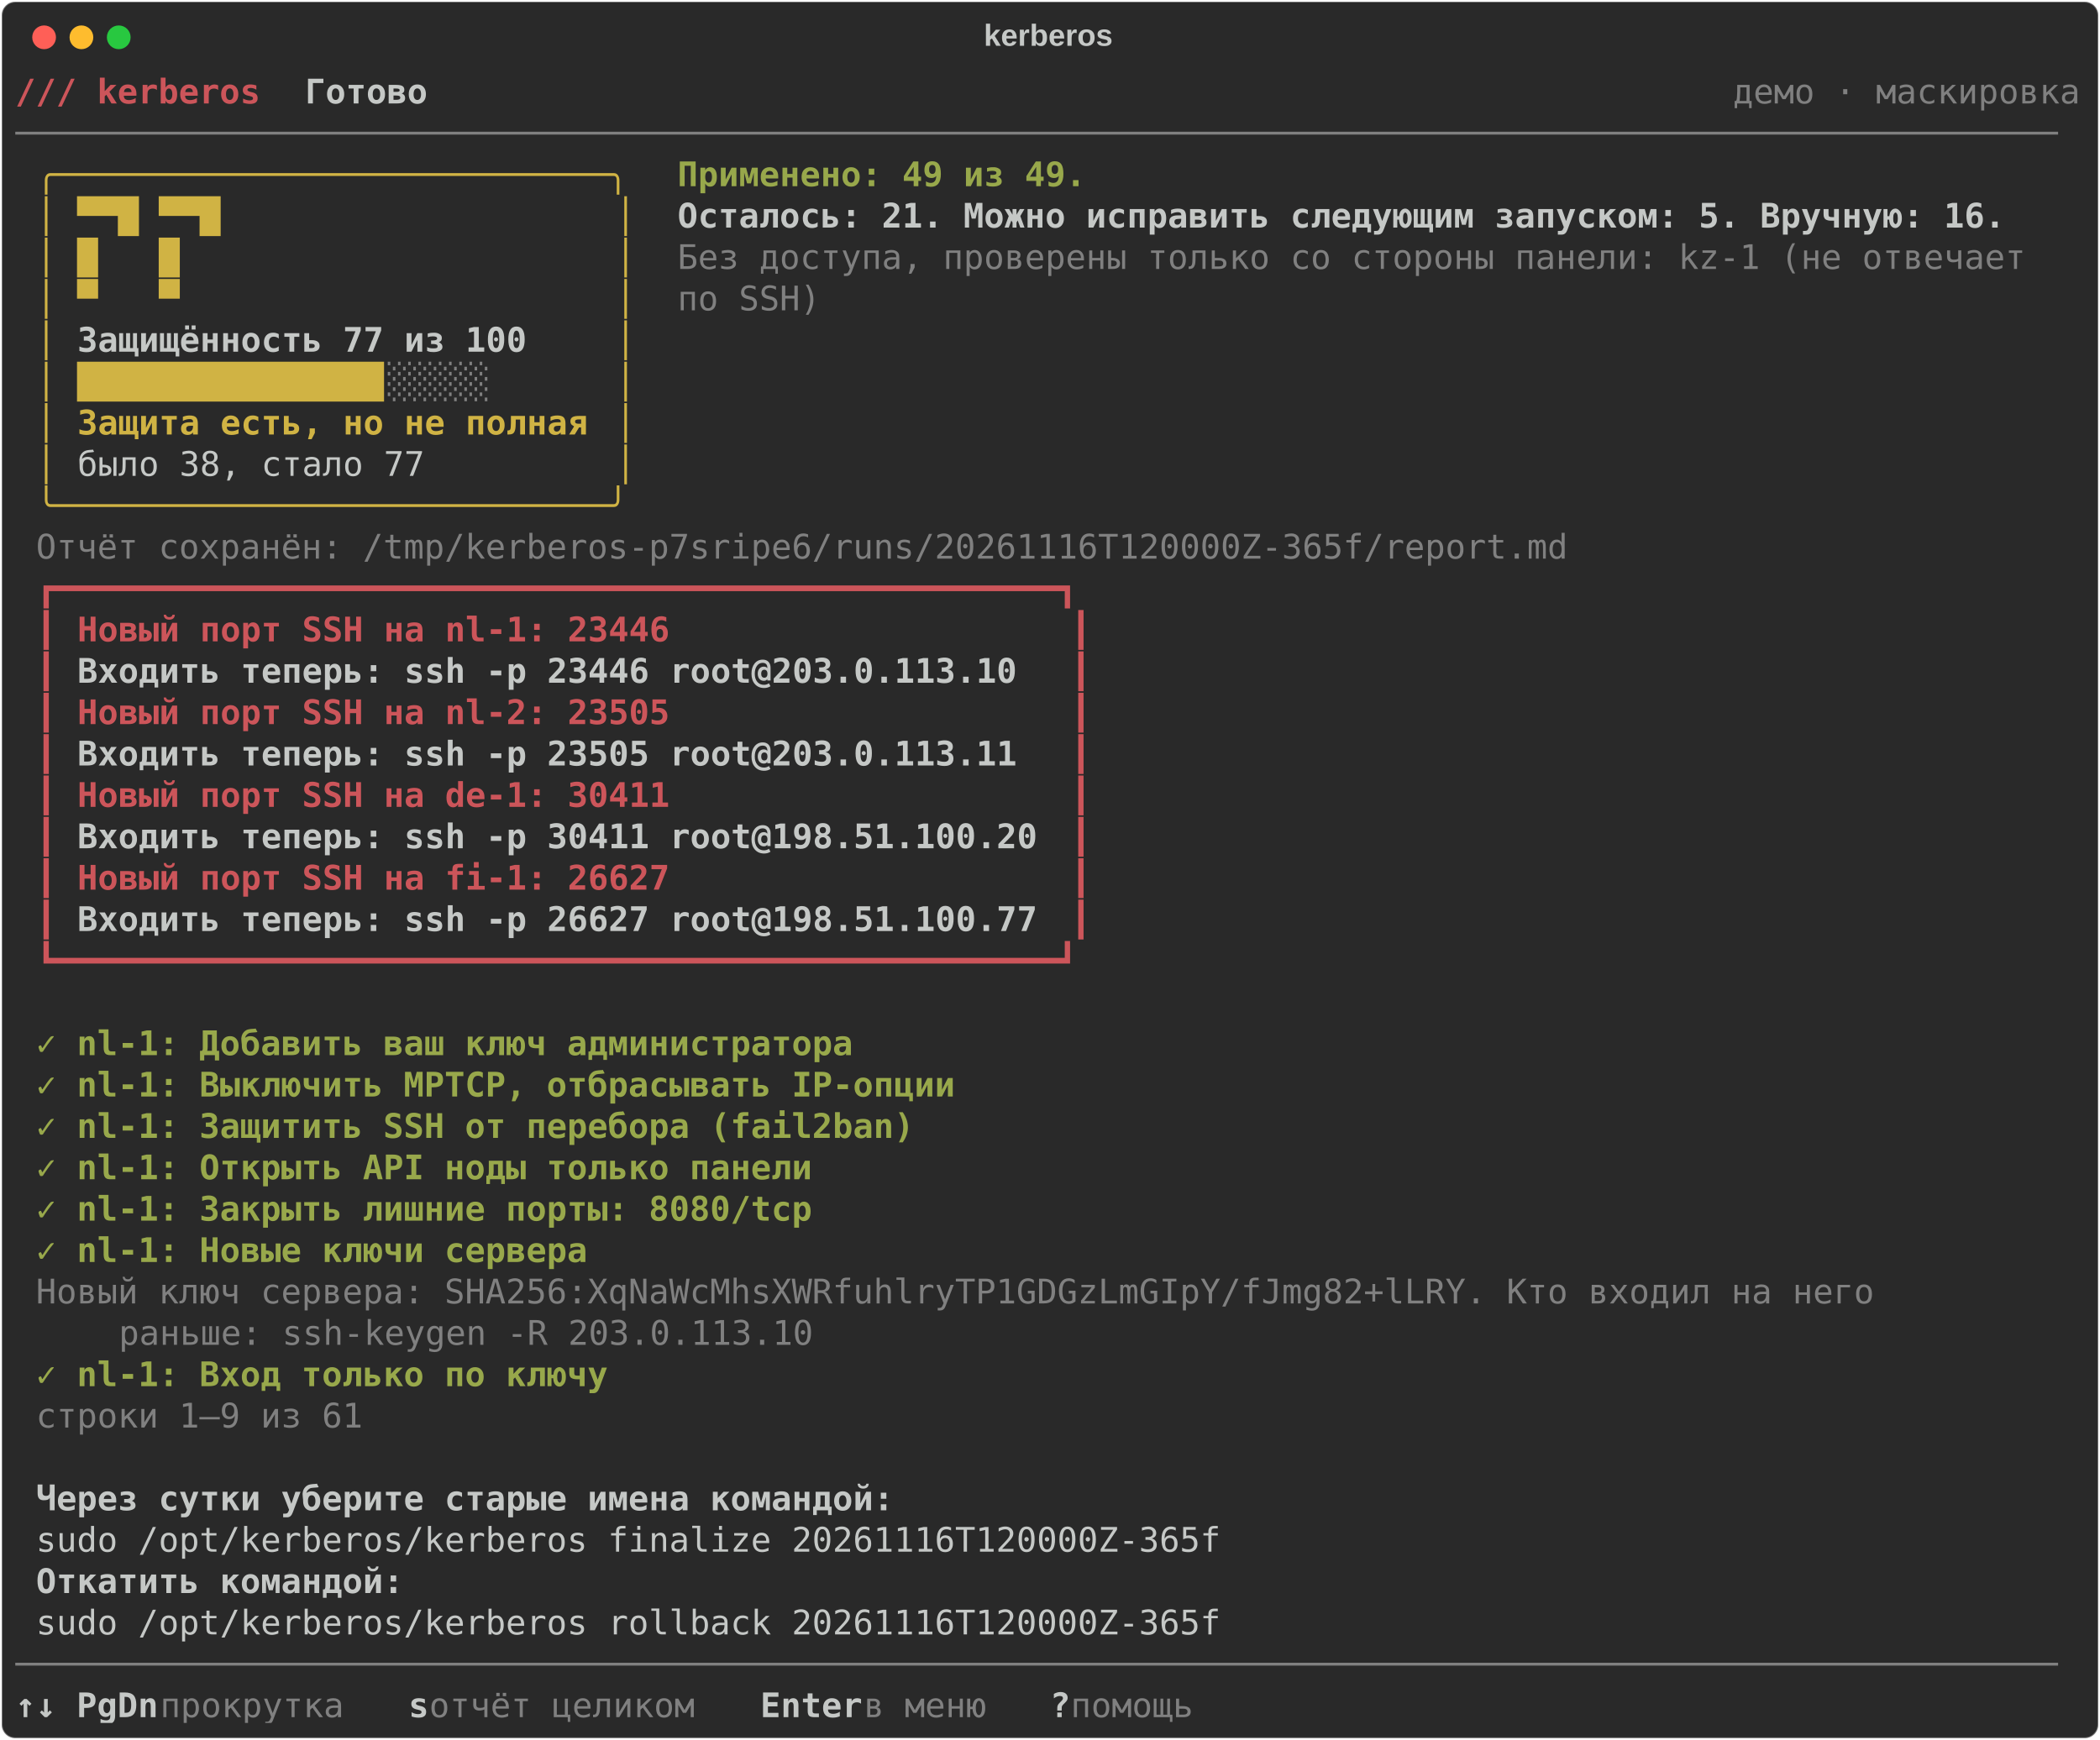
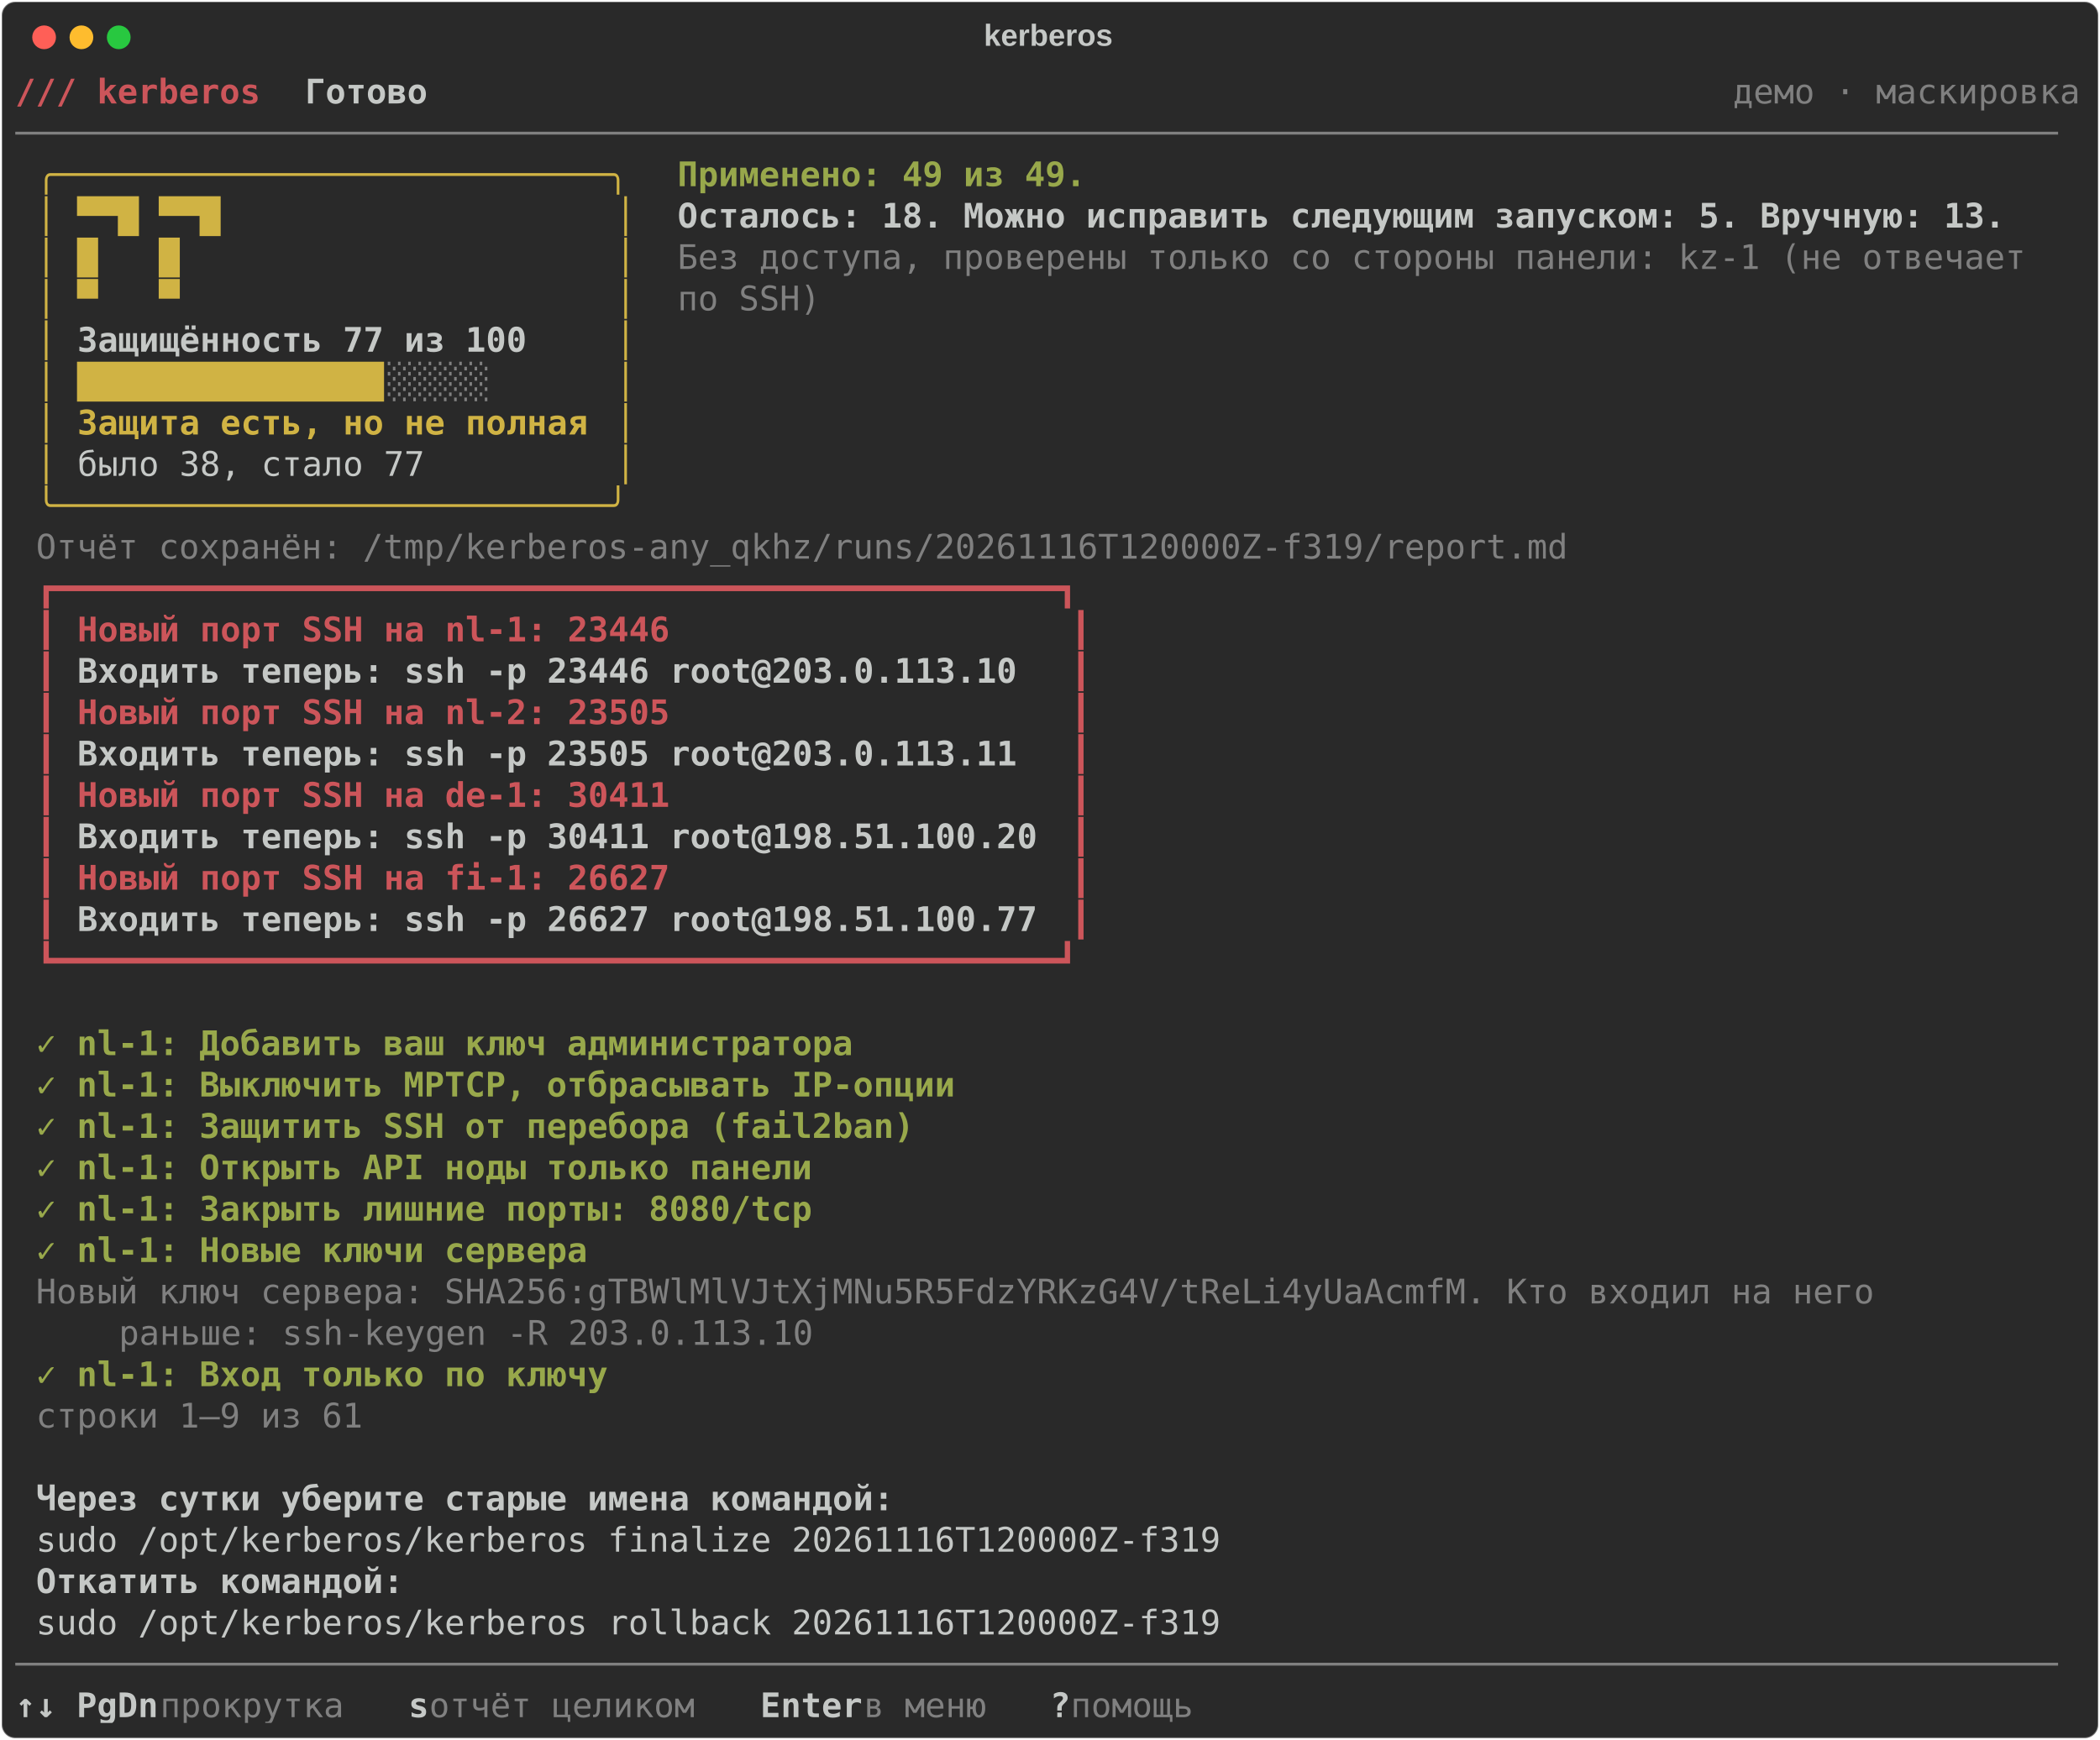
<svg xmlns="http://www.w3.org/2000/svg" class="rich-terminal" viewBox="0 0 1238 1026.0">
  <style>

    @font-face {
        font-family: "Fira Code";
        src: local("FiraCode-Regular"),
                url("https://cdnjs.cloudflare.com/ajax/libs/firacode/6.2.0/woff2/FiraCode-Regular.woff2") format("woff2"),
                url("https://cdnjs.cloudflare.com/ajax/libs/firacode/6.2.0/woff/FiraCode-Regular.woff") format("woff");
        font-style: normal;
        font-weight: 400;
    }
    @font-face {
        font-family: "Fira Code";
        src: local("FiraCode-Bold"),
                url("https://cdnjs.cloudflare.com/ajax/libs/firacode/6.2.0/woff2/FiraCode-Bold.woff2") format("woff2"),
                url("https://cdnjs.cloudflare.com/ajax/libs/firacode/6.2.0/woff/FiraCode-Bold.woff") format("woff");
        font-style: bold;
        font-weight: 700;
    }

-     .terminal-3460632106-matrix {
+     .terminal-2083262066-matrix {
        font-family: Fira Code, monospace;
        font-size: 20px;
        line-height: 24.4px;
        font-variant-east-asian: full-width;
    }

-     .terminal-3460632106-title {
+     .terminal-2083262066-title {
        font-size: 18px;
        font-weight: bold;
        font-family: arial;
    }

-     .terminal-3460632106-r1 { fill: #cc555a;font-weight: bold }
- .terminal-3460632106-r2 { fill: #c5c8c6 }
- .terminal-3460632106-r3 { fill: #c5c8c6;font-weight: bold }
- .terminal-3460632106-r4 { fill: #808080 }
- .terminal-3460632106-r5 { fill: #d0b344;font-weight: bold }
- .terminal-3460632106-r6 { fill: #98a84b;font-weight: bold }
- .terminal-3460632106-r7 { fill: #808080;font-weight: bold }
+     .terminal-2083262066-r1 { fill: #cc555a;font-weight: bold }
+ .terminal-2083262066-r2 { fill: #c5c8c6 }
+ .terminal-2083262066-r3 { fill: #c5c8c6;font-weight: bold }
+ .terminal-2083262066-r4 { fill: #808080 }
+ .terminal-2083262066-r5 { fill: #d0b344;font-weight: bold }
+ .terminal-2083262066-r6 { fill: #98a84b;font-weight: bold }
+ .terminal-2083262066-r7 { fill: #808080;font-weight: bold }
    </style>
  <defs>
-     <clipPath id="terminal-3460632106-clip-terminal">
+     <clipPath id="terminal-2083262066-clip-terminal">
      <rect x="0" y="0" width="1219.0" height="975.0" />
    </clipPath>
-     <clipPath id="terminal-3460632106-line-0">
+     <clipPath id="terminal-2083262066-line-0">
      <rect x="0" y="1.5" width="1220" height="24.65" />
    </clipPath>
-     <clipPath id="terminal-3460632106-line-1">
+     <clipPath id="terminal-2083262066-line-1">
      <rect x="0" y="25.9" width="1220" height="24.65" />
    </clipPath>
-     <clipPath id="terminal-3460632106-line-2">
+     <clipPath id="terminal-2083262066-line-2">
      <rect x="0" y="50.3" width="1220" height="24.65" />
    </clipPath>
-     <clipPath id="terminal-3460632106-line-3">
+     <clipPath id="terminal-2083262066-line-3">
      <rect x="0" y="74.7" width="1220" height="24.65" />
    </clipPath>
-     <clipPath id="terminal-3460632106-line-4">
+     <clipPath id="terminal-2083262066-line-4">
      <rect x="0" y="99.1" width="1220" height="24.65" />
    </clipPath>
-     <clipPath id="terminal-3460632106-line-5">
+     <clipPath id="terminal-2083262066-line-5">
      <rect x="0" y="123.5" width="1220" height="24.65" />
    </clipPath>
-     <clipPath id="terminal-3460632106-line-6">
+     <clipPath id="terminal-2083262066-line-6">
      <rect x="0" y="147.9" width="1220" height="24.65" />
    </clipPath>
-     <clipPath id="terminal-3460632106-line-7">
+     <clipPath id="terminal-2083262066-line-7">
      <rect x="0" y="172.3" width="1220" height="24.65" />
    </clipPath>
-     <clipPath id="terminal-3460632106-line-8">
+     <clipPath id="terminal-2083262066-line-8">
      <rect x="0" y="196.7" width="1220" height="24.65" />
    </clipPath>
-     <clipPath id="terminal-3460632106-line-9">
+     <clipPath id="terminal-2083262066-line-9">
      <rect x="0" y="221.1" width="1220" height="24.65" />
    </clipPath>
-     <clipPath id="terminal-3460632106-line-10">
+     <clipPath id="terminal-2083262066-line-10">
      <rect x="0" y="245.5" width="1220" height="24.65" />
    </clipPath>
-     <clipPath id="terminal-3460632106-line-11">
+     <clipPath id="terminal-2083262066-line-11">
      <rect x="0" y="269.9" width="1220" height="24.65" />
    </clipPath>
-     <clipPath id="terminal-3460632106-line-12">
+     <clipPath id="terminal-2083262066-line-12">
      <rect x="0" y="294.3" width="1220" height="24.65" />
    </clipPath>
-     <clipPath id="terminal-3460632106-line-13">
+     <clipPath id="terminal-2083262066-line-13">
      <rect x="0" y="318.7" width="1220" height="24.65" />
    </clipPath>
-     <clipPath id="terminal-3460632106-line-14">
+     <clipPath id="terminal-2083262066-line-14">
      <rect x="0" y="343.1" width="1220" height="24.65" />
    </clipPath>
-     <clipPath id="terminal-3460632106-line-15">
+     <clipPath id="terminal-2083262066-line-15">
      <rect x="0" y="367.5" width="1220" height="24.65" />
    </clipPath>
-     <clipPath id="terminal-3460632106-line-16">
+     <clipPath id="terminal-2083262066-line-16">
      <rect x="0" y="391.9" width="1220" height="24.65" />
    </clipPath>
-     <clipPath id="terminal-3460632106-line-17">
+     <clipPath id="terminal-2083262066-line-17">
      <rect x="0" y="416.3" width="1220" height="24.65" />
    </clipPath>
-     <clipPath id="terminal-3460632106-line-18">
+     <clipPath id="terminal-2083262066-line-18">
      <rect x="0" y="440.7" width="1220" height="24.65" />
    </clipPath>
-     <clipPath id="terminal-3460632106-line-19">
+     <clipPath id="terminal-2083262066-line-19">
      <rect x="0" y="465.1" width="1220" height="24.65" />
    </clipPath>
-     <clipPath id="terminal-3460632106-line-20">
+     <clipPath id="terminal-2083262066-line-20">
      <rect x="0" y="489.5" width="1220" height="24.65" />
    </clipPath>
-     <clipPath id="terminal-3460632106-line-21">
+     <clipPath id="terminal-2083262066-line-21">
      <rect x="0" y="513.9" width="1220" height="24.65" />
    </clipPath>
-     <clipPath id="terminal-3460632106-line-22">
+     <clipPath id="terminal-2083262066-line-22">
      <rect x="0" y="538.3" width="1220" height="24.65" />
    </clipPath>
-     <clipPath id="terminal-3460632106-line-23">
+     <clipPath id="terminal-2083262066-line-23">
      <rect x="0" y="562.7" width="1220" height="24.65" />
    </clipPath>
-     <clipPath id="terminal-3460632106-line-24">
+     <clipPath id="terminal-2083262066-line-24">
      <rect x="0" y="587.1" width="1220" height="24.65" />
    </clipPath>
-     <clipPath id="terminal-3460632106-line-25">
+     <clipPath id="terminal-2083262066-line-25">
      <rect x="0" y="611.5" width="1220" height="24.65" />
    </clipPath>
-     <clipPath id="terminal-3460632106-line-26">
+     <clipPath id="terminal-2083262066-line-26">
      <rect x="0" y="635.9" width="1220" height="24.65" />
    </clipPath>
-     <clipPath id="terminal-3460632106-line-27">
+     <clipPath id="terminal-2083262066-line-27">
      <rect x="0" y="660.3" width="1220" height="24.65" />
    </clipPath>
-     <clipPath id="terminal-3460632106-line-28">
+     <clipPath id="terminal-2083262066-line-28">
      <rect x="0" y="684.7" width="1220" height="24.65" />
    </clipPath>
-     <clipPath id="terminal-3460632106-line-29">
+     <clipPath id="terminal-2083262066-line-29">
      <rect x="0" y="709.1" width="1220" height="24.65" />
    </clipPath>
-     <clipPath id="terminal-3460632106-line-30">
+     <clipPath id="terminal-2083262066-line-30">
      <rect x="0" y="733.5" width="1220" height="24.65" />
    </clipPath>
-     <clipPath id="terminal-3460632106-line-31">
+     <clipPath id="terminal-2083262066-line-31">
      <rect x="0" y="757.9" width="1220" height="24.65" />
    </clipPath>
-     <clipPath id="terminal-3460632106-line-32">
+     <clipPath id="terminal-2083262066-line-32">
      <rect x="0" y="782.3" width="1220" height="24.65" />
    </clipPath>
-     <clipPath id="terminal-3460632106-line-33">
+     <clipPath id="terminal-2083262066-line-33">
      <rect x="0" y="806.7" width="1220" height="24.65" />
    </clipPath>
-     <clipPath id="terminal-3460632106-line-34">
+     <clipPath id="terminal-2083262066-line-34">
      <rect x="0" y="831.1" width="1220" height="24.65" />
    </clipPath>
-     <clipPath id="terminal-3460632106-line-35">
+     <clipPath id="terminal-2083262066-line-35">
      <rect x="0" y="855.5" width="1220" height="24.65" />
    </clipPath>
-     <clipPath id="terminal-3460632106-line-36">
+     <clipPath id="terminal-2083262066-line-36">
      <rect x="0" y="879.9" width="1220" height="24.65" />
    </clipPath>
-     <clipPath id="terminal-3460632106-line-37">
+     <clipPath id="terminal-2083262066-line-37">
      <rect x="0" y="904.3" width="1220" height="24.65" />
    </clipPath>
-     <clipPath id="terminal-3460632106-line-38">
+     <clipPath id="terminal-2083262066-line-38">
      <rect x="0" y="928.7" width="1220" height="24.65" />
    </clipPath>
  </defs>
  <rect fill="#292929" stroke="rgba(255,255,255,0.35)" stroke-width="1" x="1" y="1" width="1236" height="1024" rx="8" />
-   <text class="terminal-3460632106-title" fill="#c5c8c6" text-anchor="middle" x="618" y="27">kerberos</text>
+   <text class="terminal-2083262066-title" fill="#c5c8c6" text-anchor="middle" x="618" y="27">kerberos</text>
  <g transform="translate(26,22)">
    <circle cx="0" cy="0" r="7" fill="#ff5f57" />
    <circle cx="22" cy="0" r="7" fill="#febc2e" />
    <circle cx="44" cy="0" r="7" fill="#28c840" />
  </g>
-   <g transform="translate(9, 41)" clip-path="url(#terminal-3460632106-clip-terminal)">
-     <g class="terminal-3460632106-matrix">
-       <text class="terminal-3460632106-r1" x="0" y="20" textLength="146.4" clip-path="url(#terminal-3460632106-line-0)">/// kerberos</text>
-       <text class="terminal-3460632106-r3" x="170.8" y="20" textLength="73.2" clip-path="url(#terminal-3460632106-line-0)">Готово</text>
-       <text class="terminal-3460632106-r4" x="1012.6" y="20" textLength="207.4" clip-path="url(#terminal-3460632106-line-0)">демо · маскировка</text>
-       <text class="terminal-3460632106-r2" x="1220" y="20" textLength="12.2" clip-path="url(#terminal-3460632106-line-0)">
- </text>
-       <text class="terminal-3460632106-r4" x="0" y="44.4" textLength="1220" clip-path="url(#terminal-3460632106-line-1)">────────────────────────────────────────────────────────────────────────────────────────────────────</text>
-       <text class="terminal-3460632106-r2" x="1220" y="44.4" textLength="12.2" clip-path="url(#terminal-3460632106-line-1)">
- </text>
-       <text class="terminal-3460632106-r5" x="12.2" y="68.8" textLength="353.8" clip-path="url(#terminal-3460632106-line-2)">╭───────────────────────────╮</text>
-       <text class="terminal-3460632106-r6" x="390.4" y="68.8" textLength="817.4" clip-path="url(#terminal-3460632106-line-2)">Применено: 49 из 49.                                               </text>
-       <text class="terminal-3460632106-r2" x="1220" y="68.8" textLength="12.2" clip-path="url(#terminal-3460632106-line-2)">
- </text>
-       <text class="terminal-3460632106-r5" x="12.2" y="93.2" textLength="12.2" clip-path="url(#terminal-3460632106-line-3)">│</text>
-       <text class="terminal-3460632106-r5" x="36.6" y="93.2" textLength="305" clip-path="url(#terminal-3460632106-line-3)">▀▀█ ▀▀█                  </text>
-       <text class="terminal-3460632106-r5" x="353.8" y="93.2" textLength="12.2" clip-path="url(#terminal-3460632106-line-3)">│</text>
-       <text class="terminal-3460632106-r3" x="390.4" y="93.2" textLength="817.4" clip-path="url(#terminal-3460632106-line-3)">Осталось: 21. Можно исправить следующим запуском: 5. Вручную: 16.  </text>
-       <text class="terminal-3460632106-r2" x="1220" y="93.2" textLength="12.2" clip-path="url(#terminal-3460632106-line-3)">
- </text>
-       <text class="terminal-3460632106-r5" x="12.2" y="117.6" textLength="12.2" clip-path="url(#terminal-3460632106-line-4)">│</text>
-       <text class="terminal-3460632106-r5" x="36.6" y="117.6" textLength="305" clip-path="url(#terminal-3460632106-line-4)">  █   █                  </text>
-       <text class="terminal-3460632106-r5" x="353.8" y="117.6" textLength="12.2" clip-path="url(#terminal-3460632106-line-4)">│</text>
-       <text class="terminal-3460632106-r4" x="390.4" y="117.6" textLength="817.4" clip-path="url(#terminal-3460632106-line-4)">Без доступа, проверены только со стороны панели: kz-1 (не отвечает </text>
-       <text class="terminal-3460632106-r2" x="1220" y="117.6" textLength="12.2" clip-path="url(#terminal-3460632106-line-4)">
- </text>
-       <text class="terminal-3460632106-r5" x="12.2" y="142" textLength="12.2" clip-path="url(#terminal-3460632106-line-5)">│</text>
-       <text class="terminal-3460632106-r5" x="36.6" y="142" textLength="305" clip-path="url(#terminal-3460632106-line-5)">  ▀   ▀                  </text>
-       <text class="terminal-3460632106-r5" x="353.8" y="142" textLength="12.2" clip-path="url(#terminal-3460632106-line-5)">│</text>
-       <text class="terminal-3460632106-r4" x="390.4" y="142" textLength="817.4" clip-path="url(#terminal-3460632106-line-5)">по SSH)                                                            </text>
-       <text class="terminal-3460632106-r2" x="1220" y="142" textLength="12.2" clip-path="url(#terminal-3460632106-line-5)">
- </text>
-       <text class="terminal-3460632106-r5" x="12.2" y="166.4" textLength="12.2" clip-path="url(#terminal-3460632106-line-6)">│</text>
-       <text class="terminal-3460632106-r3" x="36.6" y="166.4" textLength="305" clip-path="url(#terminal-3460632106-line-6)">Защищённость 77 из 100   </text>
-       <text class="terminal-3460632106-r5" x="353.8" y="166.4" textLength="12.2" clip-path="url(#terminal-3460632106-line-6)">│</text>
-       <text class="terminal-3460632106-r2" x="1220" y="166.4" textLength="12.2" clip-path="url(#terminal-3460632106-line-6)">
- </text>
-       <text class="terminal-3460632106-r5" x="12.2" y="190.8" textLength="12.2" clip-path="url(#terminal-3460632106-line-7)">│</text>
-       <text class="terminal-3460632106-r5" x="36.6" y="190.8" textLength="183" clip-path="url(#terminal-3460632106-line-7)">███████████████</text>
-       <text class="terminal-3460632106-r7" x="219.6" y="190.8" textLength="61" clip-path="url(#terminal-3460632106-line-7)">░░░░░</text>
-       <text class="terminal-3460632106-r5" x="353.8" y="190.8" textLength="12.2" clip-path="url(#terminal-3460632106-line-7)">│</text>
-       <text class="terminal-3460632106-r2" x="1220" y="190.8" textLength="12.2" clip-path="url(#terminal-3460632106-line-7)">
- </text>
-       <text class="terminal-3460632106-r5" x="12.2" y="215.2" textLength="12.2" clip-path="url(#terminal-3460632106-line-8)">│</text>
-       <text class="terminal-3460632106-r5" x="36.6" y="215.2" textLength="305" clip-path="url(#terminal-3460632106-line-8)">Защита есть, но не полная</text>
-       <text class="terminal-3460632106-r5" x="353.8" y="215.2" textLength="12.2" clip-path="url(#terminal-3460632106-line-8)">│</text>
-       <text class="terminal-3460632106-r2" x="1220" y="215.2" textLength="12.2" clip-path="url(#terminal-3460632106-line-8)">
- </text>
-       <text class="terminal-3460632106-r5" x="12.2" y="239.6" textLength="12.2" clip-path="url(#terminal-3460632106-line-9)">│</text>
-       <text class="terminal-3460632106-r2" x="36.6" y="239.6" textLength="305" clip-path="url(#terminal-3460632106-line-9)">было 38, стало 77        </text>
-       <text class="terminal-3460632106-r5" x="353.8" y="239.6" textLength="12.2" clip-path="url(#terminal-3460632106-line-9)">│</text>
-       <text class="terminal-3460632106-r2" x="1220" y="239.6" textLength="12.2" clip-path="url(#terminal-3460632106-line-9)">
- </text>
-       <text class="terminal-3460632106-r5" x="12.2" y="264" textLength="353.8" clip-path="url(#terminal-3460632106-line-10)">╰───────────────────────────╯</text>
-       <text class="terminal-3460632106-r2" x="1220" y="264" textLength="12.2" clip-path="url(#terminal-3460632106-line-10)">
- </text>
-       <text class="terminal-3460632106-r4" x="12.2" y="288.4" textLength="915" clip-path="url(#terminal-3460632106-line-11)">Отчёт сохранён: /tmp/kerberos-p7sripe6/runs/20261116T120000Z-365f/report.md</text>
-       <text class="terminal-3460632106-r2" x="1220" y="288.4" textLength="12.2" clip-path="url(#terminal-3460632106-line-11)">
- </text>
-       <text class="terminal-3460632106-r1" x="12.2" y="312.8" textLength="622.2" clip-path="url(#terminal-3460632106-line-12)">┏━━━━━━━━━━━━━━━━━━━━━━━━━━━━━━━━━━━━━━━━━━━━━━━━━┓</text>
-       <text class="terminal-3460632106-r2" x="1220" y="312.8" textLength="12.2" clip-path="url(#terminal-3460632106-line-12)">
- </text>
-       <text class="terminal-3460632106-r1" x="12.2" y="337.2" textLength="12.2" clip-path="url(#terminal-3460632106-line-13)">┃</text>
-       <text class="terminal-3460632106-r1" x="36.6" y="337.2" textLength="353.8" clip-path="url(#terminal-3460632106-line-13)">Новый порт SSH на nl-1: 23446</text>
-       <text class="terminal-3460632106-r1" x="622.2" y="337.2" textLength="12.2" clip-path="url(#terminal-3460632106-line-13)">┃</text>
-       <text class="terminal-3460632106-r2" x="1220" y="337.2" textLength="12.2" clip-path="url(#terminal-3460632106-line-13)">
- </text>
-       <text class="terminal-3460632106-r1" x="12.2" y="361.6" textLength="12.2" clip-path="url(#terminal-3460632106-line-14)">┃</text>
-       <text class="terminal-3460632106-r3" x="36.6" y="361.6" textLength="561.2" clip-path="url(#terminal-3460632106-line-14)">Входить теперь: ssh -p 23446 root@203.0.113.10</text>
-       <text class="terminal-3460632106-r1" x="622.2" y="361.6" textLength="12.2" clip-path="url(#terminal-3460632106-line-14)">┃</text>
-       <text class="terminal-3460632106-r2" x="1220" y="361.6" textLength="12.2" clip-path="url(#terminal-3460632106-line-14)">
- </text>
-       <text class="terminal-3460632106-r1" x="12.2" y="386" textLength="12.2" clip-path="url(#terminal-3460632106-line-15)">┃</text>
-       <text class="terminal-3460632106-r1" x="36.6" y="386" textLength="353.8" clip-path="url(#terminal-3460632106-line-15)">Новый порт SSH на nl-2: 23505</text>
-       <text class="terminal-3460632106-r1" x="622.2" y="386" textLength="12.2" clip-path="url(#terminal-3460632106-line-15)">┃</text>
-       <text class="terminal-3460632106-r2" x="1220" y="386" textLength="12.2" clip-path="url(#terminal-3460632106-line-15)">
- </text>
-       <text class="terminal-3460632106-r1" x="12.2" y="410.4" textLength="12.2" clip-path="url(#terminal-3460632106-line-16)">┃</text>
-       <text class="terminal-3460632106-r3" x="36.6" y="410.4" textLength="561.2" clip-path="url(#terminal-3460632106-line-16)">Входить теперь: ssh -p 23505 root@203.0.113.11</text>
-       <text class="terminal-3460632106-r1" x="622.2" y="410.4" textLength="12.2" clip-path="url(#terminal-3460632106-line-16)">┃</text>
-       <text class="terminal-3460632106-r2" x="1220" y="410.4" textLength="12.2" clip-path="url(#terminal-3460632106-line-16)">
- </text>
-       <text class="terminal-3460632106-r1" x="12.2" y="434.8" textLength="12.2" clip-path="url(#terminal-3460632106-line-17)">┃</text>
-       <text class="terminal-3460632106-r1" x="36.6" y="434.8" textLength="353.8" clip-path="url(#terminal-3460632106-line-17)">Новый порт SSH на de-1: 30411</text>
-       <text class="terminal-3460632106-r1" x="622.2" y="434.8" textLength="12.2" clip-path="url(#terminal-3460632106-line-17)">┃</text>
-       <text class="terminal-3460632106-r2" x="1220" y="434.8" textLength="12.2" clip-path="url(#terminal-3460632106-line-17)">
- </text>
-       <text class="terminal-3460632106-r1" x="12.2" y="459.2" textLength="12.2" clip-path="url(#terminal-3460632106-line-18)">┃</text>
-       <text class="terminal-3460632106-r3" x="36.6" y="459.2" textLength="573.4" clip-path="url(#terminal-3460632106-line-18)">Входить теперь: ssh -p 30411 root@198.51.100.20</text>
-       <text class="terminal-3460632106-r1" x="622.2" y="459.2" textLength="12.2" clip-path="url(#terminal-3460632106-line-18)">┃</text>
-       <text class="terminal-3460632106-r2" x="1220" y="459.2" textLength="12.2" clip-path="url(#terminal-3460632106-line-18)">
- </text>
-       <text class="terminal-3460632106-r1" x="12.2" y="483.6" textLength="12.2" clip-path="url(#terminal-3460632106-line-19)">┃</text>
-       <text class="terminal-3460632106-r1" x="36.6" y="483.6" textLength="353.8" clip-path="url(#terminal-3460632106-line-19)">Новый порт SSH на fi-1: 26627</text>
-       <text class="terminal-3460632106-r1" x="622.2" y="483.6" textLength="12.2" clip-path="url(#terminal-3460632106-line-19)">┃</text>
-       <text class="terminal-3460632106-r2" x="1220" y="483.6" textLength="12.2" clip-path="url(#terminal-3460632106-line-19)">
- </text>
-       <text class="terminal-3460632106-r1" x="12.2" y="508" textLength="12.2" clip-path="url(#terminal-3460632106-line-20)">┃</text>
-       <text class="terminal-3460632106-r3" x="36.6" y="508" textLength="573.4" clip-path="url(#terminal-3460632106-line-20)">Входить теперь: ssh -p 26627 root@198.51.100.77</text>
-       <text class="terminal-3460632106-r1" x="622.2" y="508" textLength="12.2" clip-path="url(#terminal-3460632106-line-20)">┃</text>
-       <text class="terminal-3460632106-r2" x="1220" y="508" textLength="12.2" clip-path="url(#terminal-3460632106-line-20)">
- </text>
-       <text class="terminal-3460632106-r1" x="12.2" y="532.4" textLength="622.2" clip-path="url(#terminal-3460632106-line-21)">┗━━━━━━━━━━━━━━━━━━━━━━━━━━━━━━━━━━━━━━━━━━━━━━━━━┛</text>
-       <text class="terminal-3460632106-r2" x="1220" y="532.4" textLength="12.2" clip-path="url(#terminal-3460632106-line-21)">
- </text>
-       <text class="terminal-3460632106-r2" x="1220" y="556.8" textLength="12.2" clip-path="url(#terminal-3460632106-line-22)">
- </text>
-       <text class="terminal-3460632106-r6" x="12.2" y="581.2" textLength="488" clip-path="url(#terminal-3460632106-line-23)">✓ nl-1: Добавить ваш ключ администратора</text>
-       <text class="terminal-3460632106-r2" x="1220" y="581.2" textLength="12.2" clip-path="url(#terminal-3460632106-line-23)">
- </text>
-       <text class="terminal-3460632106-r6" x="12.2" y="605.6" textLength="549" clip-path="url(#terminal-3460632106-line-24)">✓ nl-1: Выключить MPTCP, отбрасывать IP-опции</text>
-       <text class="terminal-3460632106-r2" x="1220" y="605.6" textLength="12.2" clip-path="url(#terminal-3460632106-line-24)">
- </text>
-       <text class="terminal-3460632106-r6" x="12.2" y="630" textLength="524.6" clip-path="url(#terminal-3460632106-line-25)">✓ nl-1: Защитить SSH от перебора (fail2ban)</text>
-       <text class="terminal-3460632106-r2" x="1220" y="630" textLength="12.2" clip-path="url(#terminal-3460632106-line-25)">
- </text>
-       <text class="terminal-3460632106-r6" x="12.2" y="654.4" textLength="463.6" clip-path="url(#terminal-3460632106-line-26)">✓ nl-1: Открыть API ноды только панели</text>
-       <text class="terminal-3460632106-r2" x="1220" y="654.4" textLength="12.2" clip-path="url(#terminal-3460632106-line-26)">
- </text>
-       <text class="terminal-3460632106-r6" x="12.2" y="678.8" textLength="463.6" clip-path="url(#terminal-3460632106-line-27)">✓ nl-1: Закрыть лишние порты: 8080/tcp</text>
-       <text class="terminal-3460632106-r2" x="1220" y="678.8" textLength="12.2" clip-path="url(#terminal-3460632106-line-27)">
- </text>
-       <text class="terminal-3460632106-r6" x="12.2" y="703.2" textLength="329.4" clip-path="url(#terminal-3460632106-line-28)">✓ nl-1: Новые ключи сервера</text>
-       <text class="terminal-3460632106-r2" x="1220" y="703.2" textLength="12.2" clip-path="url(#terminal-3460632106-line-28)">
- </text>
-       <text class="terminal-3460632106-r4" x="12.2" y="727.6" textLength="1134.6" clip-path="url(#terminal-3460632106-line-29)">  Новый ключ сервера: SHA256:XqNaWcMhsXWRfuhlryTP1GDGzLmGIpY/fJmg82+lLRY. Кто входил на него </text>
-       <text class="terminal-3460632106-r2" x="1220" y="727.6" textLength="12.2" clip-path="url(#terminal-3460632106-line-29)">
- </text>
-       <text class="terminal-3460632106-r4" x="61" y="752" textLength="414.8" clip-path="url(#terminal-3460632106-line-30)">раньше: ssh-keygen -R 203.0.113.10</text>
-       <text class="terminal-3460632106-r2" x="1220" y="752" textLength="12.2" clip-path="url(#terminal-3460632106-line-30)">
- </text>
-       <text class="terminal-3460632106-r6" x="12.2" y="776.4" textLength="341.6" clip-path="url(#terminal-3460632106-line-31)">✓ nl-1: Вход только по ключу</text>
-       <text class="terminal-3460632106-r2" x="1220" y="776.4" textLength="12.2" clip-path="url(#terminal-3460632106-line-31)">
- </text>
-       <text class="terminal-3460632106-r4" x="12.2" y="800.8" textLength="195.2" clip-path="url(#terminal-3460632106-line-32)">строки 1–9 из 61</text>
-       <text class="terminal-3460632106-r2" x="1220" y="800.8" textLength="12.2" clip-path="url(#terminal-3460632106-line-32)">
- </text>
-       <text class="terminal-3460632106-r2" x="1220" y="825.2" textLength="12.2" clip-path="url(#terminal-3460632106-line-33)">
- </text>
-       <text class="terminal-3460632106-r3" x="12.2" y="849.6" textLength="512.4" clip-path="url(#terminal-3460632106-line-34)">Через сутки уберите старые имена командой:</text>
-       <text class="terminal-3460632106-r2" x="1220" y="849.6" textLength="12.2" clip-path="url(#terminal-3460632106-line-34)">
- </text>
-       <text class="terminal-3460632106-r2" x="12.2" y="874" textLength="707.6" clip-path="url(#terminal-3460632106-line-35)">sudo /opt/kerberos/kerberos finalize 20261116T120000Z-365f</text>
-       <text class="terminal-3460632106-r2" x="1220" y="874" textLength="12.2" clip-path="url(#terminal-3460632106-line-35)">
- </text>
-       <text class="terminal-3460632106-r3" x="12.2" y="898.4" textLength="219.6" clip-path="url(#terminal-3460632106-line-36)">Откатить командой:</text>
-       <text class="terminal-3460632106-r2" x="1220" y="898.4" textLength="12.2" clip-path="url(#terminal-3460632106-line-36)">
- </text>
-       <text class="terminal-3460632106-r2" x="12.2" y="922.8" textLength="707.6" clip-path="url(#terminal-3460632106-line-37)">sudo /opt/kerberos/kerberos rollback 20261116T120000Z-365f</text>
-       <text class="terminal-3460632106-r2" x="1220" y="922.8" textLength="12.2" clip-path="url(#terminal-3460632106-line-37)">
- </text>
-       <text class="terminal-3460632106-r4" x="0" y="947.2" textLength="1220" clip-path="url(#terminal-3460632106-line-38)">────────────────────────────────────────────────────────────────────────────────────────────────────</text>
-       <text class="terminal-3460632106-r2" x="1220" y="947.2" textLength="12.2" clip-path="url(#terminal-3460632106-line-38)">
- </text>
-       <text class="terminal-3460632106-r3" x="0" y="971.6" textLength="85.4" clip-path="url(#terminal-3460632106-line-39)">↑↓ PgDn</text>
-       <text class="terminal-3460632106-r4" x="85.4" y="971.6" textLength="122" clip-path="url(#terminal-3460632106-line-39)"> прокрутка</text>
-       <text class="terminal-3460632106-r3" x="231.8" y="971.6" textLength="12.2" clip-path="url(#terminal-3460632106-line-39)">s</text>
-       <text class="terminal-3460632106-r4" x="244" y="971.6" textLength="170.8" clip-path="url(#terminal-3460632106-line-39)"> отчёт целиком</text>
-       <text class="terminal-3460632106-r3" x="439.2" y="971.6" textLength="61" clip-path="url(#terminal-3460632106-line-39)">Enter</text>
-       <text class="terminal-3460632106-r4" x="500.2" y="971.6" textLength="85.4" clip-path="url(#terminal-3460632106-line-39)"> в меню</text>
-       <text class="terminal-3460632106-r3" x="610" y="971.6" textLength="12.2" clip-path="url(#terminal-3460632106-line-39)">?</text>
-       <text class="terminal-3460632106-r4" x="622.2" y="971.6" textLength="85.4" clip-path="url(#terminal-3460632106-line-39)"> помощь</text>
+   <g transform="translate(9, 41)" clip-path="url(#terminal-2083262066-clip-terminal)">
+     <g class="terminal-2083262066-matrix">
+       <text class="terminal-2083262066-r1" x="0" y="20" textLength="146.4" clip-path="url(#terminal-2083262066-line-0)">/// kerberos</text>
+       <text class="terminal-2083262066-r3" x="170.8" y="20" textLength="73.2" clip-path="url(#terminal-2083262066-line-0)">Готово</text>
+       <text class="terminal-2083262066-r4" x="1012.6" y="20" textLength="207.4" clip-path="url(#terminal-2083262066-line-0)">демо · маскировка</text>
+       <text class="terminal-2083262066-r2" x="1220" y="20" textLength="12.2" clip-path="url(#terminal-2083262066-line-0)">
+ </text>
+       <text class="terminal-2083262066-r4" x="0" y="44.4" textLength="1220" clip-path="url(#terminal-2083262066-line-1)">────────────────────────────────────────────────────────────────────────────────────────────────────</text>
+       <text class="terminal-2083262066-r2" x="1220" y="44.4" textLength="12.2" clip-path="url(#terminal-2083262066-line-1)">
+ </text>
+       <text class="terminal-2083262066-r5" x="12.2" y="68.8" textLength="353.8" clip-path="url(#terminal-2083262066-line-2)">╭───────────────────────────╮</text>
+       <text class="terminal-2083262066-r6" x="390.4" y="68.8" textLength="817.4" clip-path="url(#terminal-2083262066-line-2)">Применено: 49 из 49.                                               </text>
+       <text class="terminal-2083262066-r2" x="1220" y="68.8" textLength="12.2" clip-path="url(#terminal-2083262066-line-2)">
+ </text>
+       <text class="terminal-2083262066-r5" x="12.2" y="93.2" textLength="12.2" clip-path="url(#terminal-2083262066-line-3)">│</text>
+       <text class="terminal-2083262066-r5" x="36.6" y="93.2" textLength="305" clip-path="url(#terminal-2083262066-line-3)">▀▀█ ▀▀█                  </text>
+       <text class="terminal-2083262066-r5" x="353.8" y="93.2" textLength="12.2" clip-path="url(#terminal-2083262066-line-3)">│</text>
+       <text class="terminal-2083262066-r3" x="390.4" y="93.2" textLength="817.4" clip-path="url(#terminal-2083262066-line-3)">Осталось: 18. Можно исправить следующим запуском: 5. Вручную: 13.  </text>
+       <text class="terminal-2083262066-r2" x="1220" y="93.2" textLength="12.2" clip-path="url(#terminal-2083262066-line-3)">
+ </text>
+       <text class="terminal-2083262066-r5" x="12.2" y="117.6" textLength="12.2" clip-path="url(#terminal-2083262066-line-4)">│</text>
+       <text class="terminal-2083262066-r5" x="36.6" y="117.6" textLength="305" clip-path="url(#terminal-2083262066-line-4)">  █   █                  </text>
+       <text class="terminal-2083262066-r5" x="353.8" y="117.6" textLength="12.2" clip-path="url(#terminal-2083262066-line-4)">│</text>
+       <text class="terminal-2083262066-r4" x="390.4" y="117.6" textLength="817.4" clip-path="url(#terminal-2083262066-line-4)">Без доступа, проверены только со стороны панели: kz-1 (не отвечает </text>
+       <text class="terminal-2083262066-r2" x="1220" y="117.6" textLength="12.2" clip-path="url(#terminal-2083262066-line-4)">
+ </text>
+       <text class="terminal-2083262066-r5" x="12.2" y="142" textLength="12.2" clip-path="url(#terminal-2083262066-line-5)">│</text>
+       <text class="terminal-2083262066-r5" x="36.6" y="142" textLength="305" clip-path="url(#terminal-2083262066-line-5)">  ▀   ▀                  </text>
+       <text class="terminal-2083262066-r5" x="353.8" y="142" textLength="12.2" clip-path="url(#terminal-2083262066-line-5)">│</text>
+       <text class="terminal-2083262066-r4" x="390.4" y="142" textLength="817.4" clip-path="url(#terminal-2083262066-line-5)">по SSH)                                                            </text>
+       <text class="terminal-2083262066-r2" x="1220" y="142" textLength="12.2" clip-path="url(#terminal-2083262066-line-5)">
+ </text>
+       <text class="terminal-2083262066-r5" x="12.2" y="166.4" textLength="12.2" clip-path="url(#terminal-2083262066-line-6)">│</text>
+       <text class="terminal-2083262066-r3" x="36.6" y="166.4" textLength="305" clip-path="url(#terminal-2083262066-line-6)">Защищённость 77 из 100   </text>
+       <text class="terminal-2083262066-r5" x="353.8" y="166.4" textLength="12.2" clip-path="url(#terminal-2083262066-line-6)">│</text>
+       <text class="terminal-2083262066-r2" x="1220" y="166.4" textLength="12.2" clip-path="url(#terminal-2083262066-line-6)">
+ </text>
+       <text class="terminal-2083262066-r5" x="12.2" y="190.8" textLength="12.2" clip-path="url(#terminal-2083262066-line-7)">│</text>
+       <text class="terminal-2083262066-r5" x="36.6" y="190.8" textLength="183" clip-path="url(#terminal-2083262066-line-7)">███████████████</text>
+       <text class="terminal-2083262066-r7" x="219.6" y="190.8" textLength="61" clip-path="url(#terminal-2083262066-line-7)">░░░░░</text>
+       <text class="terminal-2083262066-r5" x="353.8" y="190.8" textLength="12.2" clip-path="url(#terminal-2083262066-line-7)">│</text>
+       <text class="terminal-2083262066-r2" x="1220" y="190.8" textLength="12.2" clip-path="url(#terminal-2083262066-line-7)">
+ </text>
+       <text class="terminal-2083262066-r5" x="12.2" y="215.2" textLength="12.2" clip-path="url(#terminal-2083262066-line-8)">│</text>
+       <text class="terminal-2083262066-r5" x="36.6" y="215.2" textLength="305" clip-path="url(#terminal-2083262066-line-8)">Защита есть, но не полная</text>
+       <text class="terminal-2083262066-r5" x="353.8" y="215.2" textLength="12.2" clip-path="url(#terminal-2083262066-line-8)">│</text>
+       <text class="terminal-2083262066-r2" x="1220" y="215.2" textLength="12.2" clip-path="url(#terminal-2083262066-line-8)">
+ </text>
+       <text class="terminal-2083262066-r5" x="12.2" y="239.6" textLength="12.2" clip-path="url(#terminal-2083262066-line-9)">│</text>
+       <text class="terminal-2083262066-r2" x="36.6" y="239.6" textLength="305" clip-path="url(#terminal-2083262066-line-9)">было 38, стало 77        </text>
+       <text class="terminal-2083262066-r5" x="353.8" y="239.6" textLength="12.2" clip-path="url(#terminal-2083262066-line-9)">│</text>
+       <text class="terminal-2083262066-r2" x="1220" y="239.6" textLength="12.2" clip-path="url(#terminal-2083262066-line-9)">
+ </text>
+       <text class="terminal-2083262066-r5" x="12.2" y="264" textLength="353.8" clip-path="url(#terminal-2083262066-line-10)">╰───────────────────────────╯</text>
+       <text class="terminal-2083262066-r2" x="1220" y="264" textLength="12.2" clip-path="url(#terminal-2083262066-line-10)">
+ </text>
+       <text class="terminal-2083262066-r4" x="12.2" y="288.4" textLength="915" clip-path="url(#terminal-2083262066-line-11)">Отчёт сохранён: /tmp/kerberos-any_qkhz/runs/20261116T120000Z-f319/report.md</text>
+       <text class="terminal-2083262066-r2" x="1220" y="288.4" textLength="12.2" clip-path="url(#terminal-2083262066-line-11)">
+ </text>
+       <text class="terminal-2083262066-r1" x="12.2" y="312.8" textLength="622.2" clip-path="url(#terminal-2083262066-line-12)">┏━━━━━━━━━━━━━━━━━━━━━━━━━━━━━━━━━━━━━━━━━━━━━━━━━┓</text>
+       <text class="terminal-2083262066-r2" x="1220" y="312.8" textLength="12.2" clip-path="url(#terminal-2083262066-line-12)">
+ </text>
+       <text class="terminal-2083262066-r1" x="12.2" y="337.2" textLength="12.2" clip-path="url(#terminal-2083262066-line-13)">┃</text>
+       <text class="terminal-2083262066-r1" x="36.6" y="337.2" textLength="353.8" clip-path="url(#terminal-2083262066-line-13)">Новый порт SSH на nl-1: 23446</text>
+       <text class="terminal-2083262066-r1" x="622.2" y="337.2" textLength="12.2" clip-path="url(#terminal-2083262066-line-13)">┃</text>
+       <text class="terminal-2083262066-r2" x="1220" y="337.2" textLength="12.2" clip-path="url(#terminal-2083262066-line-13)">
+ </text>
+       <text class="terminal-2083262066-r1" x="12.2" y="361.6" textLength="12.2" clip-path="url(#terminal-2083262066-line-14)">┃</text>
+       <text class="terminal-2083262066-r3" x="36.6" y="361.6" textLength="561.2" clip-path="url(#terminal-2083262066-line-14)">Входить теперь: ssh -p 23446 root@203.0.113.10</text>
+       <text class="terminal-2083262066-r1" x="622.2" y="361.6" textLength="12.2" clip-path="url(#terminal-2083262066-line-14)">┃</text>
+       <text class="terminal-2083262066-r2" x="1220" y="361.6" textLength="12.2" clip-path="url(#terminal-2083262066-line-14)">
+ </text>
+       <text class="terminal-2083262066-r1" x="12.2" y="386" textLength="12.2" clip-path="url(#terminal-2083262066-line-15)">┃</text>
+       <text class="terminal-2083262066-r1" x="36.6" y="386" textLength="353.8" clip-path="url(#terminal-2083262066-line-15)">Новый порт SSH на nl-2: 23505</text>
+       <text class="terminal-2083262066-r1" x="622.2" y="386" textLength="12.2" clip-path="url(#terminal-2083262066-line-15)">┃</text>
+       <text class="terminal-2083262066-r2" x="1220" y="386" textLength="12.2" clip-path="url(#terminal-2083262066-line-15)">
+ </text>
+       <text class="terminal-2083262066-r1" x="12.2" y="410.4" textLength="12.2" clip-path="url(#terminal-2083262066-line-16)">┃</text>
+       <text class="terminal-2083262066-r3" x="36.6" y="410.4" textLength="561.2" clip-path="url(#terminal-2083262066-line-16)">Входить теперь: ssh -p 23505 root@203.0.113.11</text>
+       <text class="terminal-2083262066-r1" x="622.2" y="410.4" textLength="12.2" clip-path="url(#terminal-2083262066-line-16)">┃</text>
+       <text class="terminal-2083262066-r2" x="1220" y="410.4" textLength="12.2" clip-path="url(#terminal-2083262066-line-16)">
+ </text>
+       <text class="terminal-2083262066-r1" x="12.2" y="434.8" textLength="12.2" clip-path="url(#terminal-2083262066-line-17)">┃</text>
+       <text class="terminal-2083262066-r1" x="36.6" y="434.8" textLength="353.8" clip-path="url(#terminal-2083262066-line-17)">Новый порт SSH на de-1: 30411</text>
+       <text class="terminal-2083262066-r1" x="622.2" y="434.8" textLength="12.2" clip-path="url(#terminal-2083262066-line-17)">┃</text>
+       <text class="terminal-2083262066-r2" x="1220" y="434.8" textLength="12.2" clip-path="url(#terminal-2083262066-line-17)">
+ </text>
+       <text class="terminal-2083262066-r1" x="12.2" y="459.2" textLength="12.2" clip-path="url(#terminal-2083262066-line-18)">┃</text>
+       <text class="terminal-2083262066-r3" x="36.6" y="459.2" textLength="573.4" clip-path="url(#terminal-2083262066-line-18)">Входить теперь: ssh -p 30411 root@198.51.100.20</text>
+       <text class="terminal-2083262066-r1" x="622.2" y="459.2" textLength="12.2" clip-path="url(#terminal-2083262066-line-18)">┃</text>
+       <text class="terminal-2083262066-r2" x="1220" y="459.2" textLength="12.2" clip-path="url(#terminal-2083262066-line-18)">
+ </text>
+       <text class="terminal-2083262066-r1" x="12.2" y="483.6" textLength="12.2" clip-path="url(#terminal-2083262066-line-19)">┃</text>
+       <text class="terminal-2083262066-r1" x="36.6" y="483.6" textLength="353.8" clip-path="url(#terminal-2083262066-line-19)">Новый порт SSH на fi-1: 26627</text>
+       <text class="terminal-2083262066-r1" x="622.2" y="483.6" textLength="12.2" clip-path="url(#terminal-2083262066-line-19)">┃</text>
+       <text class="terminal-2083262066-r2" x="1220" y="483.6" textLength="12.2" clip-path="url(#terminal-2083262066-line-19)">
+ </text>
+       <text class="terminal-2083262066-r1" x="12.2" y="508" textLength="12.2" clip-path="url(#terminal-2083262066-line-20)">┃</text>
+       <text class="terminal-2083262066-r3" x="36.6" y="508" textLength="573.4" clip-path="url(#terminal-2083262066-line-20)">Входить теперь: ssh -p 26627 root@198.51.100.77</text>
+       <text class="terminal-2083262066-r1" x="622.2" y="508" textLength="12.2" clip-path="url(#terminal-2083262066-line-20)">┃</text>
+       <text class="terminal-2083262066-r2" x="1220" y="508" textLength="12.2" clip-path="url(#terminal-2083262066-line-20)">
+ </text>
+       <text class="terminal-2083262066-r1" x="12.2" y="532.4" textLength="622.2" clip-path="url(#terminal-2083262066-line-21)">┗━━━━━━━━━━━━━━━━━━━━━━━━━━━━━━━━━━━━━━━━━━━━━━━━━┛</text>
+       <text class="terminal-2083262066-r2" x="1220" y="532.4" textLength="12.2" clip-path="url(#terminal-2083262066-line-21)">
+ </text>
+       <text class="terminal-2083262066-r2" x="1220" y="556.8" textLength="12.2" clip-path="url(#terminal-2083262066-line-22)">
+ </text>
+       <text class="terminal-2083262066-r6" x="12.2" y="581.2" textLength="488" clip-path="url(#terminal-2083262066-line-23)">✓ nl-1: Добавить ваш ключ администратора</text>
+       <text class="terminal-2083262066-r2" x="1220" y="581.2" textLength="12.2" clip-path="url(#terminal-2083262066-line-23)">
+ </text>
+       <text class="terminal-2083262066-r6" x="12.2" y="605.6" textLength="549" clip-path="url(#terminal-2083262066-line-24)">✓ nl-1: Выключить MPTCP, отбрасывать IP-опции</text>
+       <text class="terminal-2083262066-r2" x="1220" y="605.6" textLength="12.2" clip-path="url(#terminal-2083262066-line-24)">
+ </text>
+       <text class="terminal-2083262066-r6" x="12.2" y="630" textLength="524.6" clip-path="url(#terminal-2083262066-line-25)">✓ nl-1: Защитить SSH от перебора (fail2ban)</text>
+       <text class="terminal-2083262066-r2" x="1220" y="630" textLength="12.2" clip-path="url(#terminal-2083262066-line-25)">
+ </text>
+       <text class="terminal-2083262066-r6" x="12.2" y="654.4" textLength="463.6" clip-path="url(#terminal-2083262066-line-26)">✓ nl-1: Открыть API ноды только панели</text>
+       <text class="terminal-2083262066-r2" x="1220" y="654.4" textLength="12.2" clip-path="url(#terminal-2083262066-line-26)">
+ </text>
+       <text class="terminal-2083262066-r6" x="12.2" y="678.8" textLength="463.6" clip-path="url(#terminal-2083262066-line-27)">✓ nl-1: Закрыть лишние порты: 8080/tcp</text>
+       <text class="terminal-2083262066-r2" x="1220" y="678.8" textLength="12.2" clip-path="url(#terminal-2083262066-line-27)">
+ </text>
+       <text class="terminal-2083262066-r6" x="12.2" y="703.2" textLength="329.4" clip-path="url(#terminal-2083262066-line-28)">✓ nl-1: Новые ключи сервера</text>
+       <text class="terminal-2083262066-r2" x="1220" y="703.2" textLength="12.2" clip-path="url(#terminal-2083262066-line-28)">
+ </text>
+       <text class="terminal-2083262066-r4" x="12.2" y="727.6" textLength="1134.6" clip-path="url(#terminal-2083262066-line-29)">  Новый ключ сервера: SHA256:gTBWlMlVJtXjMNu5R5FdzYRKzG4V/tReLi4yUaAcmfM. Кто входил на него </text>
+       <text class="terminal-2083262066-r2" x="1220" y="727.6" textLength="12.2" clip-path="url(#terminal-2083262066-line-29)">
+ </text>
+       <text class="terminal-2083262066-r4" x="61" y="752" textLength="414.8" clip-path="url(#terminal-2083262066-line-30)">раньше: ssh-keygen -R 203.0.113.10</text>
+       <text class="terminal-2083262066-r2" x="1220" y="752" textLength="12.2" clip-path="url(#terminal-2083262066-line-30)">
+ </text>
+       <text class="terminal-2083262066-r6" x="12.2" y="776.4" textLength="341.6" clip-path="url(#terminal-2083262066-line-31)">✓ nl-1: Вход только по ключу</text>
+       <text class="terminal-2083262066-r2" x="1220" y="776.4" textLength="12.2" clip-path="url(#terminal-2083262066-line-31)">
+ </text>
+       <text class="terminal-2083262066-r4" x="12.2" y="800.8" textLength="195.2" clip-path="url(#terminal-2083262066-line-32)">строки 1–9 из 61</text>
+       <text class="terminal-2083262066-r2" x="1220" y="800.8" textLength="12.2" clip-path="url(#terminal-2083262066-line-32)">
+ </text>
+       <text class="terminal-2083262066-r2" x="1220" y="825.2" textLength="12.2" clip-path="url(#terminal-2083262066-line-33)">
+ </text>
+       <text class="terminal-2083262066-r3" x="12.2" y="849.6" textLength="512.4" clip-path="url(#terminal-2083262066-line-34)">Через сутки уберите старые имена командой:</text>
+       <text class="terminal-2083262066-r2" x="1220" y="849.6" textLength="12.2" clip-path="url(#terminal-2083262066-line-34)">
+ </text>
+       <text class="terminal-2083262066-r2" x="12.2" y="874" textLength="707.6" clip-path="url(#terminal-2083262066-line-35)">sudo /opt/kerberos/kerberos finalize 20261116T120000Z-f319</text>
+       <text class="terminal-2083262066-r2" x="1220" y="874" textLength="12.2" clip-path="url(#terminal-2083262066-line-35)">
+ </text>
+       <text class="terminal-2083262066-r3" x="12.2" y="898.4" textLength="219.6" clip-path="url(#terminal-2083262066-line-36)">Откатить командой:</text>
+       <text class="terminal-2083262066-r2" x="1220" y="898.4" textLength="12.2" clip-path="url(#terminal-2083262066-line-36)">
+ </text>
+       <text class="terminal-2083262066-r2" x="12.2" y="922.8" textLength="707.6" clip-path="url(#terminal-2083262066-line-37)">sudo /opt/kerberos/kerberos rollback 20261116T120000Z-f319</text>
+       <text class="terminal-2083262066-r2" x="1220" y="922.8" textLength="12.2" clip-path="url(#terminal-2083262066-line-37)">
+ </text>
+       <text class="terminal-2083262066-r4" x="0" y="947.2" textLength="1220" clip-path="url(#terminal-2083262066-line-38)">────────────────────────────────────────────────────────────────────────────────────────────────────</text>
+       <text class="terminal-2083262066-r2" x="1220" y="947.2" textLength="12.2" clip-path="url(#terminal-2083262066-line-38)">
+ </text>
+       <text class="terminal-2083262066-r3" x="0" y="971.6" textLength="85.4" clip-path="url(#terminal-2083262066-line-39)">↑↓ PgDn</text>
+       <text class="terminal-2083262066-r4" x="85.4" y="971.6" textLength="122" clip-path="url(#terminal-2083262066-line-39)"> прокрутка</text>
+       <text class="terminal-2083262066-r3" x="231.8" y="971.6" textLength="12.2" clip-path="url(#terminal-2083262066-line-39)">s</text>
+       <text class="terminal-2083262066-r4" x="244" y="971.6" textLength="170.8" clip-path="url(#terminal-2083262066-line-39)"> отчёт целиком</text>
+       <text class="terminal-2083262066-r3" x="439.2" y="971.6" textLength="61" clip-path="url(#terminal-2083262066-line-39)">Enter</text>
+       <text class="terminal-2083262066-r4" x="500.2" y="971.6" textLength="85.4" clip-path="url(#terminal-2083262066-line-39)"> в меню</text>
+       <text class="terminal-2083262066-r3" x="610" y="971.6" textLength="12.2" clip-path="url(#terminal-2083262066-line-39)">?</text>
+       <text class="terminal-2083262066-r4" x="622.2" y="971.6" textLength="85.4" clip-path="url(#terminal-2083262066-line-39)"> помощь</text>
    </g>
  </g>
</svg>
